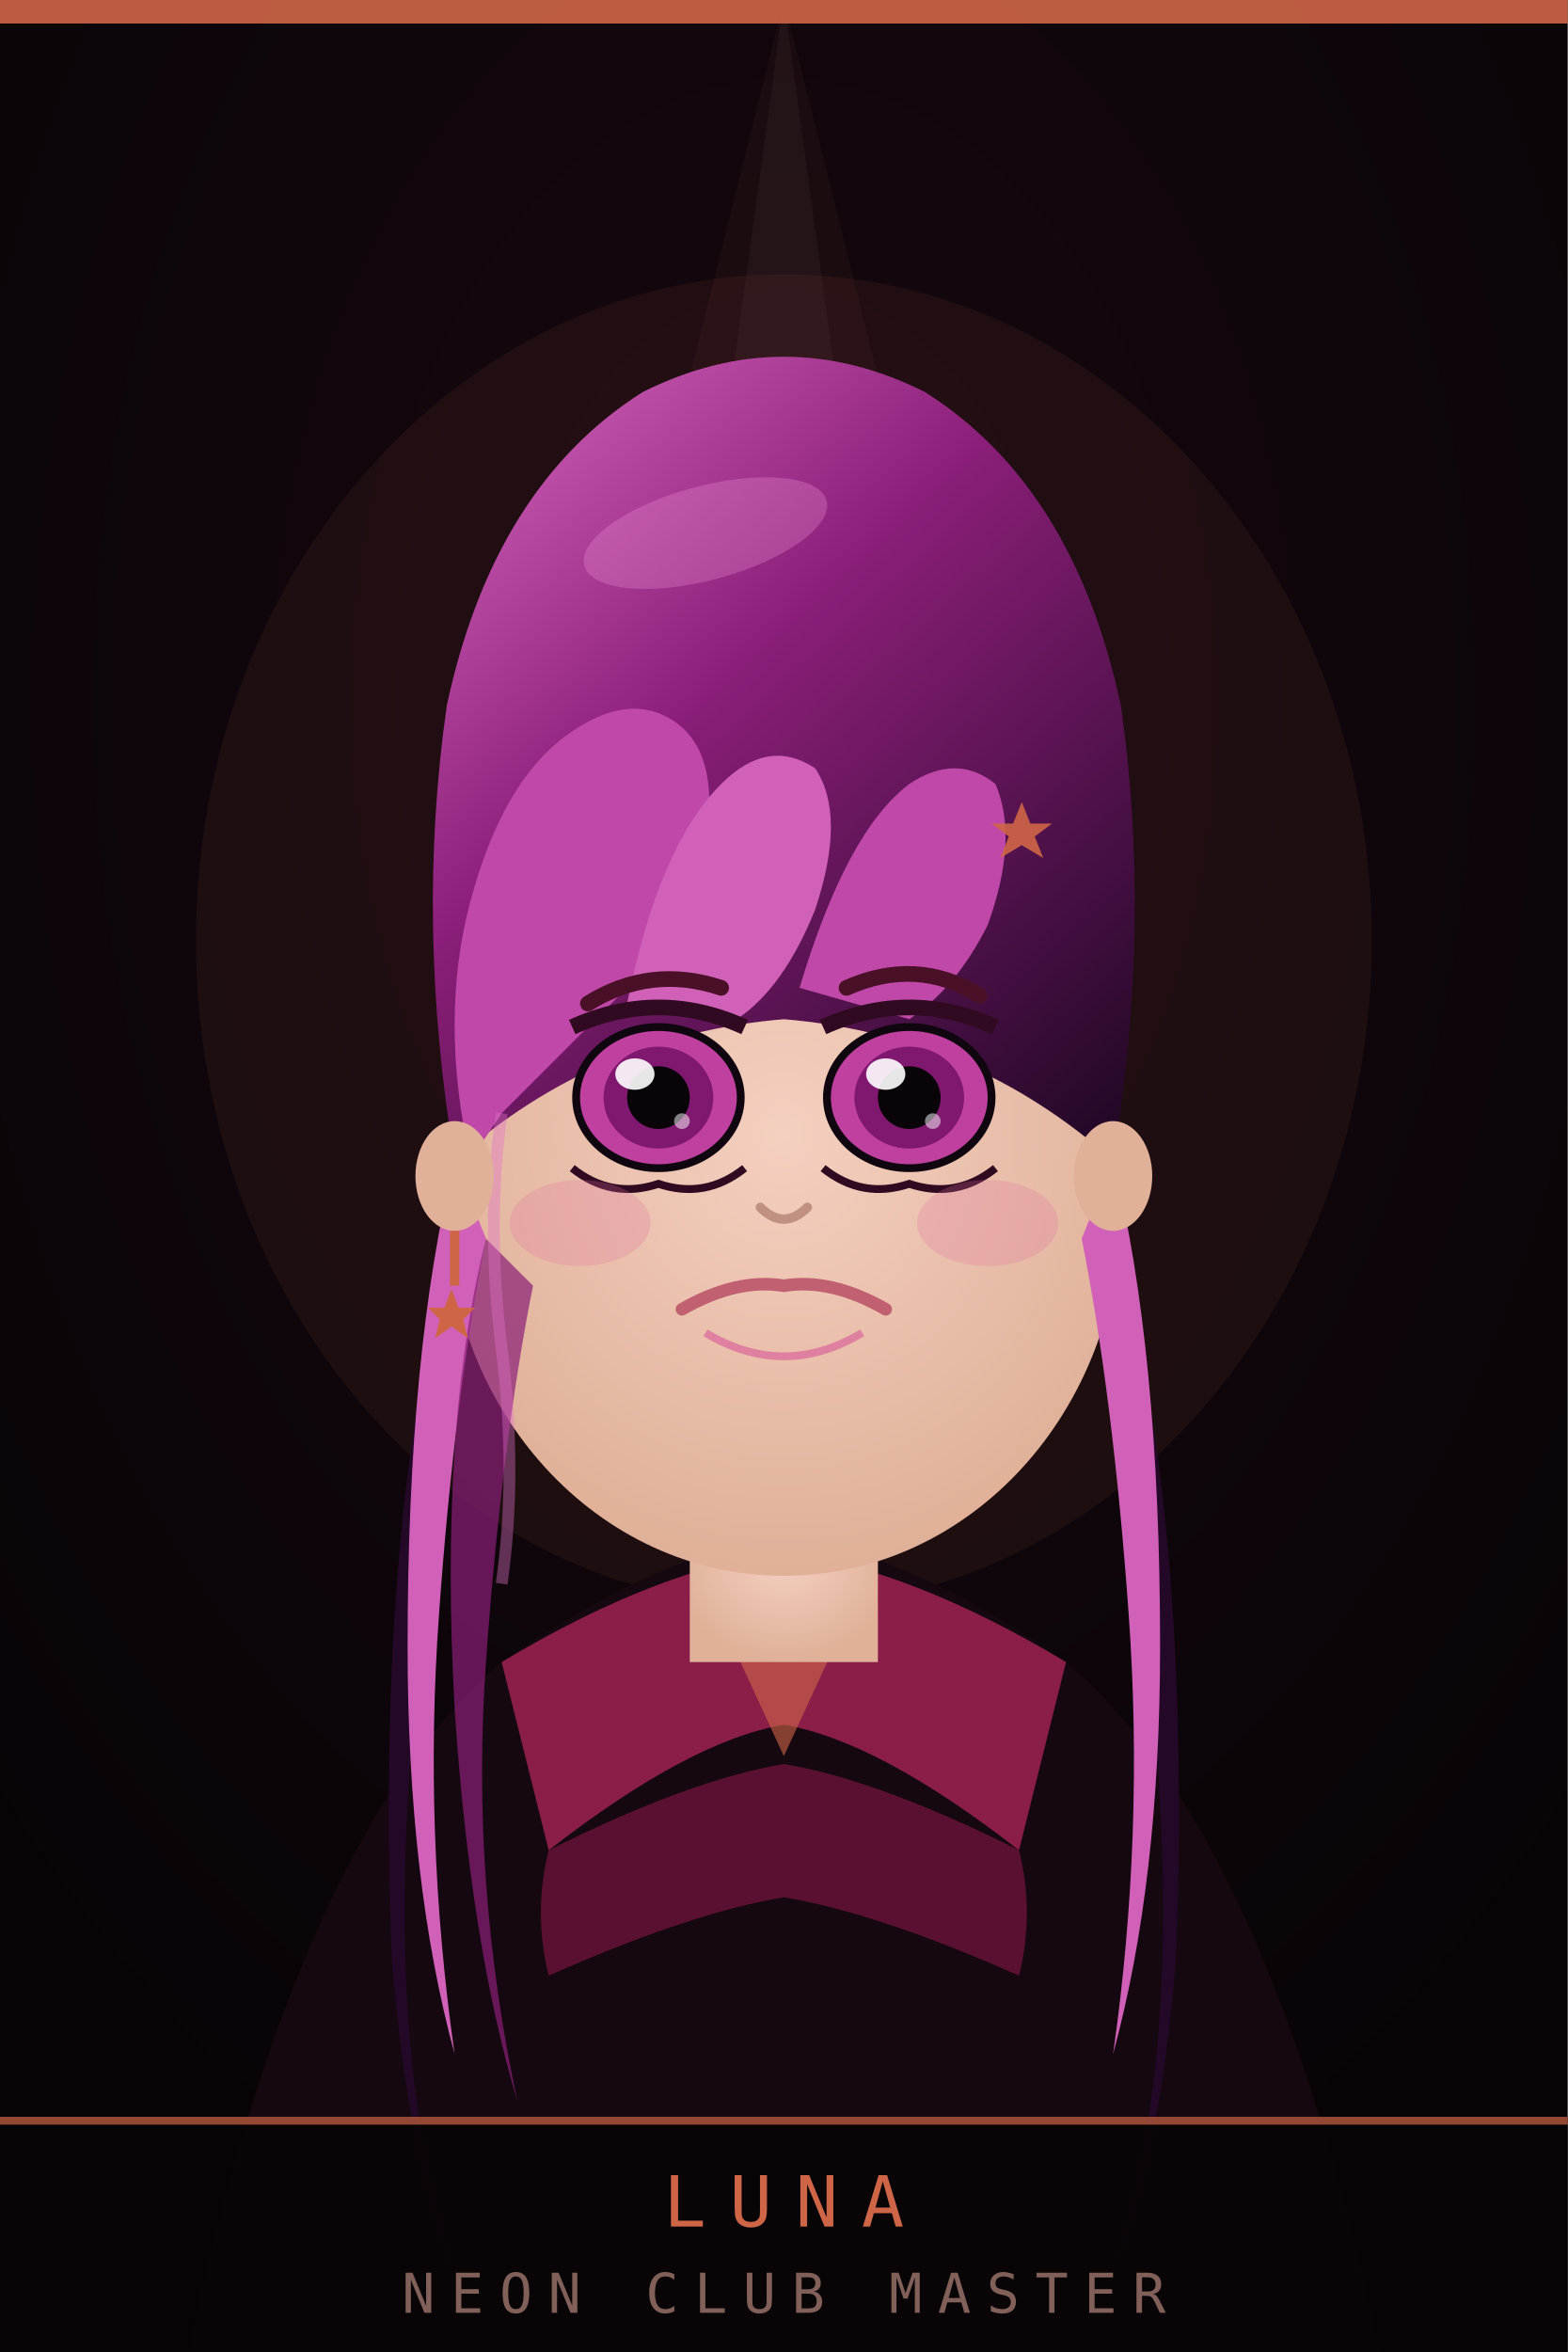
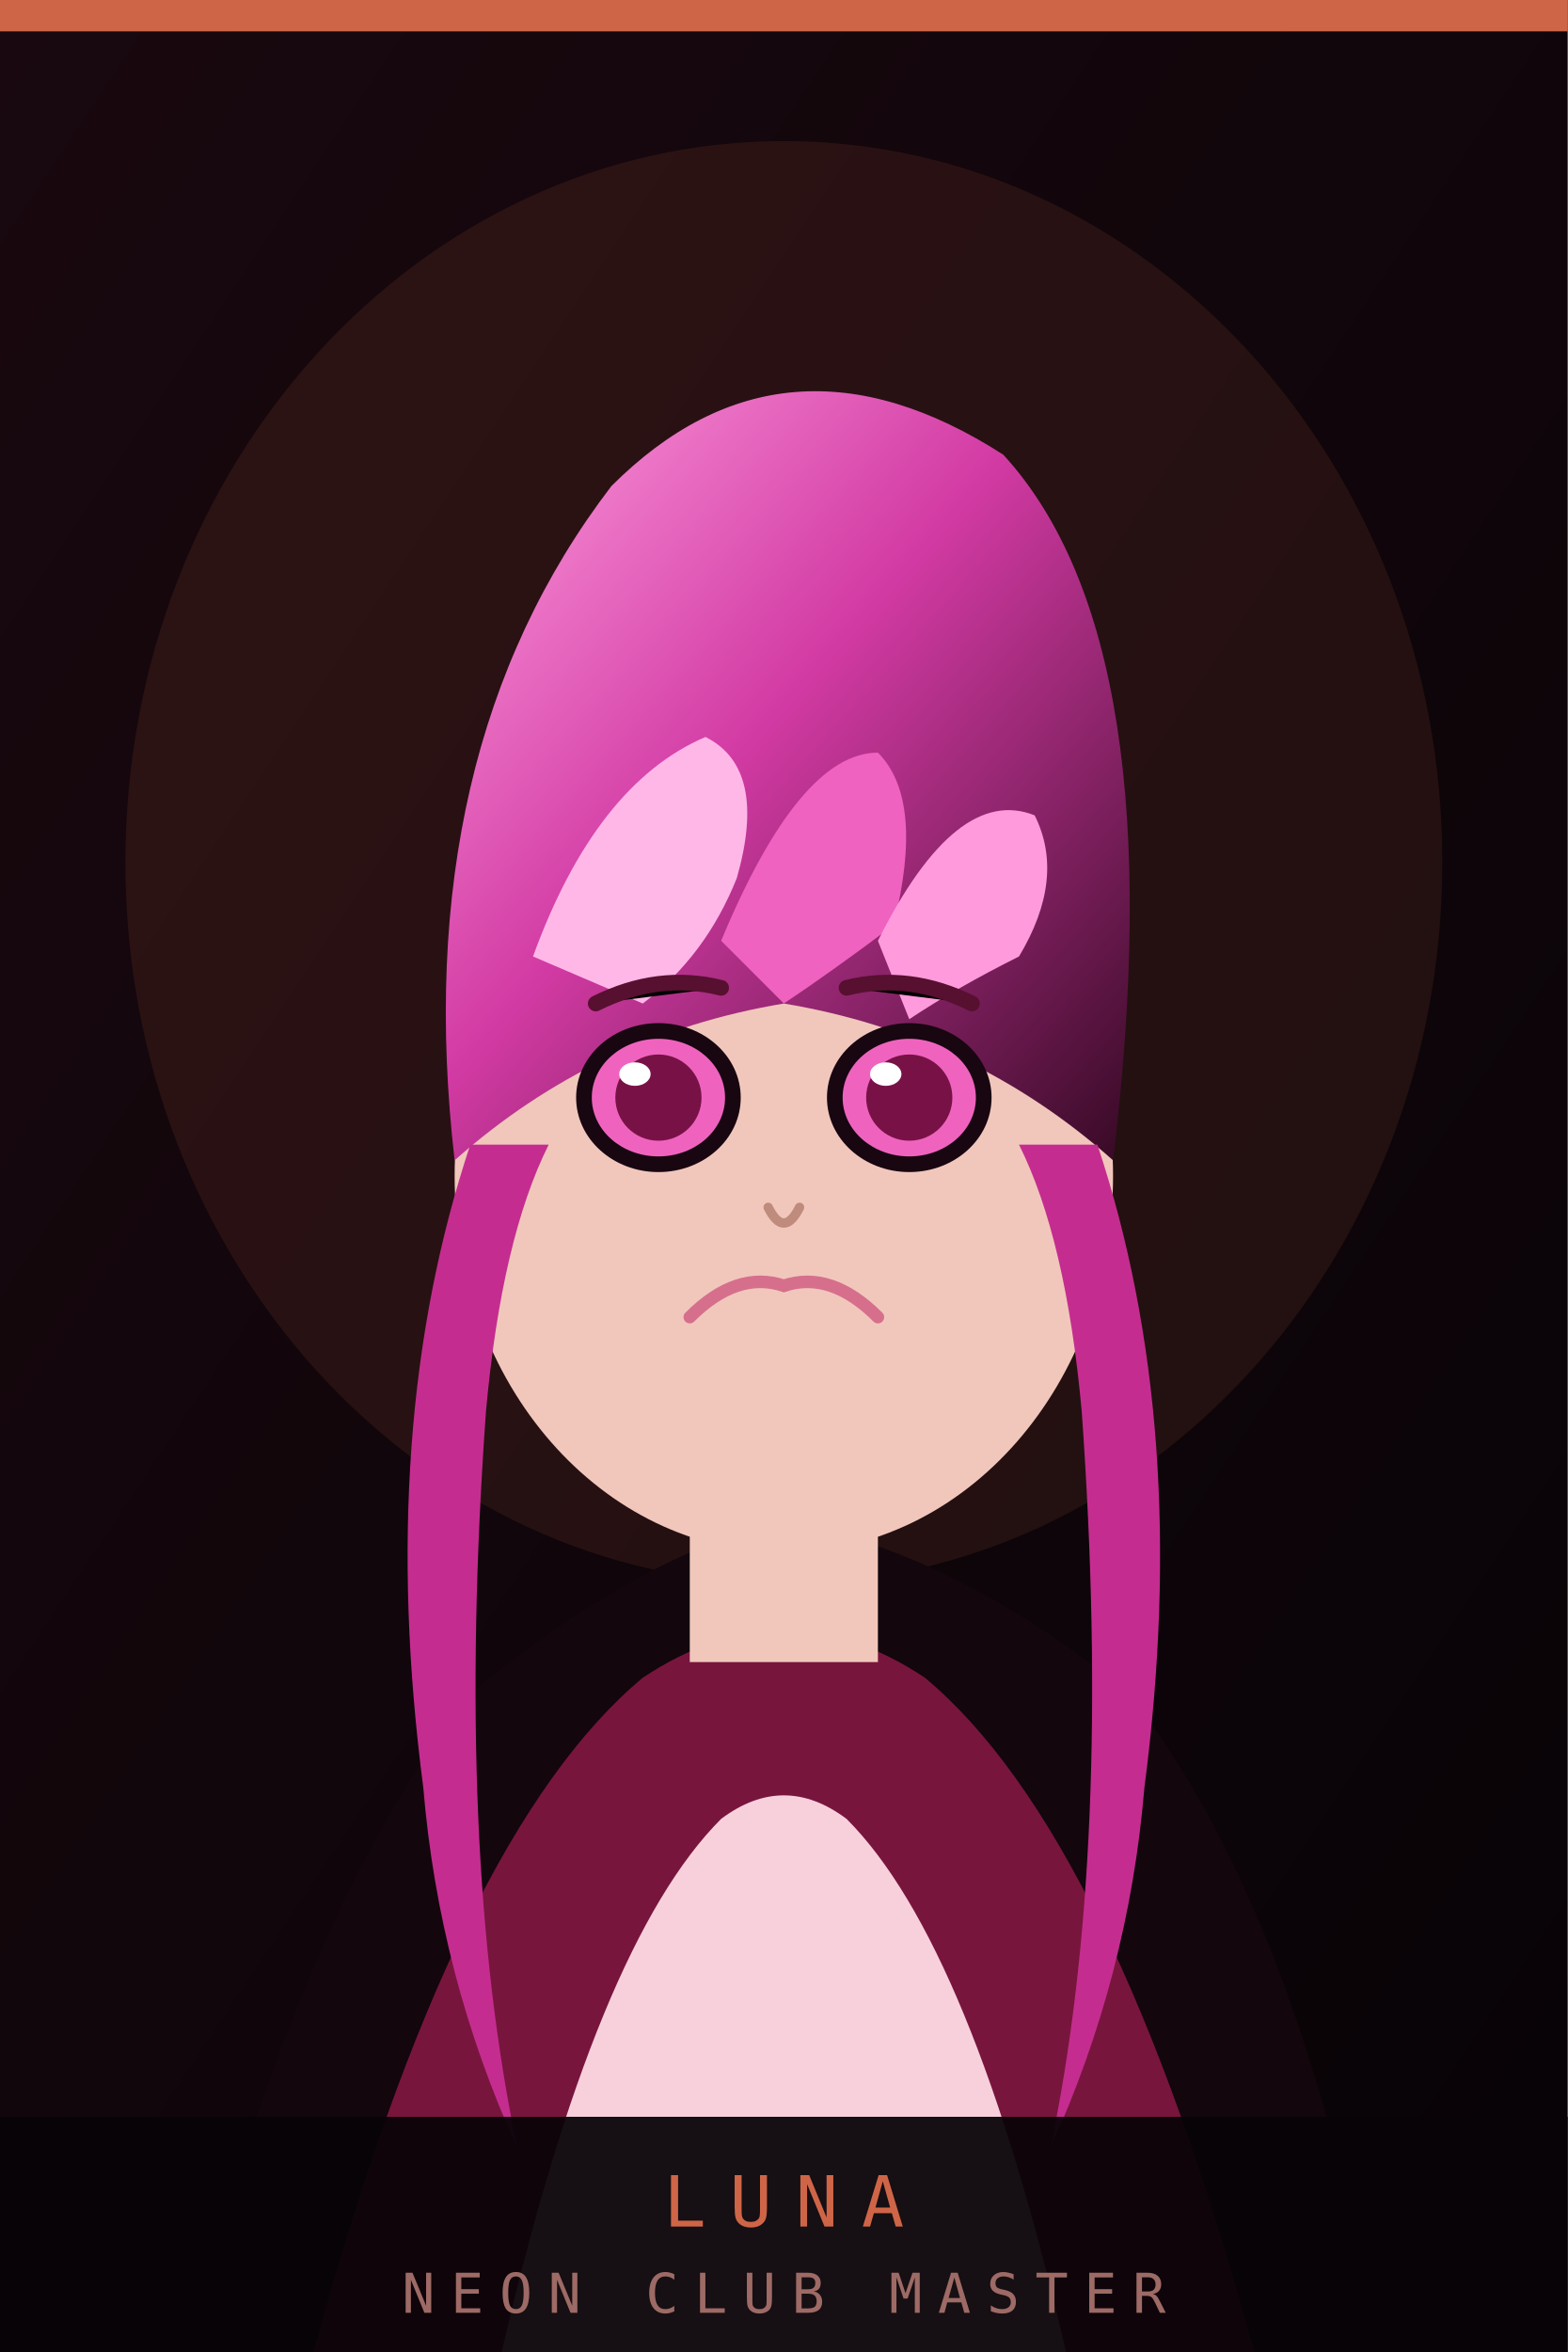
<svg xmlns="http://www.w3.org/2000/svg" viewBox="0 0 200 300" width="200" height="300">
  <defs>
-     <radialGradient id="bg_luna" cx="50%" cy="30%" r="70%">
-       <stop offset="0%" stop-color="#160810" />
-       <stop offset="100%" stop-color="#080406" />
-     </radialGradient>
-     <radialGradient id="skin_luna" cx="50%" cy="40%" r="60%">
-       <stop offset="0%" stop-color="#f4d0c0" />
-       <stop offset="100%" stop-color="#e0b098" />
-     </radialGradient>
-     <linearGradient id="hair_luna" x1="10%" y1="0%" x2="90%" y2="100%">
-       <stop offset="0%" stop-color="#d060b8" />
-       <stop offset="40%" stop-color="#8a1e78" />
-       <stop offset="100%" stop-color="#240828" />
+     <linearGradient id="lbg" x1="0" y1="0" x2="1" y2="1">
+       <stop offset="0%" stop-color="#19080f" />
+       <stop offset="100%" stop-color="#070306" />
+     </linearGradient>
+     <linearGradient id="lhair" x1="0" y1="0" x2="1" y2="1">
+       <stop offset="0%" stop-color="#ff9fe0" />
+       <stop offset="45%" stop-color="#d23aa3" />
+       <stop offset="100%" stop-color="#360924" />
    </linearGradient>
  </defs>
-   <rect width="200" height="300" fill="url(#bg_luna)" />
-   <ellipse cx="100" cy="120" rx="75" ry="85" fill="#cf6547" opacity="0.08" />
-   <path d="M 100 0 L 70 120 L 130 120 Z" fill="#ff8060" opacity="0.04" />
-   <path d="M 100 0 L 85 110 L 115 110 Z" fill="#ffd0c0" opacity="0.04" />
-   <rect x="0" y="0" width="200" height="3" fill="#cf6547" opacity="0.9" />
-   <path d="M 24 300 Q 38 234 64 212 Q 84 198 100 196 Q 116 198 136 212 Q 162 234 176 300 Z" fill="#160810" />
-   <path d="M 64 212 Q 84 200 100 198 Q 116 200 136 212 L 130 236 Q 112 222 100 220 Q 88 222 70 236 Z" fill="#8a1e48" />
-   <path d="M 88 198 L 100 224 L 112 198" fill="#cf6547" opacity="0.6" />
-   <path d="M 70 236 Q 88 227 100 225 Q 112 227 130 236 Q 132 244 130 252 Q 112 244 100 242 Q 88 244 70 252 Q 68 244 70 236 Z" fill="#5a1030" />
-   <path d="M 88 190 L 88 212 L 112 212 L 112 190 Z" fill="url(#skin_luna)" />
-   <ellipse cx="100" cy="154" rx="43" ry="47" fill="url(#skin_luna)" />
-   <path d="M 56 165 Q 48 200 50 250 Q 52 275 58 290 Q 50 265 52 230 Q 54 195 60 165 Z" fill="#240828" />
-   <path d="M 144 165 Q 152 200 150 250 Q 148 275 142 290 Q 150 265 148 230 Q 146 195 140 165 Z" fill="#240828" />
-   <path d="M 58 148 Q 53 118 57 90 Q 63 62 82 50 Q 100 41 118 50 Q 137 62 143 90 Q 147 118 142 148 Q 124 132 100 130 Q 76 132 58 148 Z" fill="url(#hair_luna)" />
-   <path d="M 58 148 Q 52 172 52 210 Q 52 240 58 262 Q 54 234 56 206 Q 58 178 62 158 Z" fill="#d060b8" />
-   <path d="M 62 158 Q 56 182 58 218 Q 60 248 66 268 Q 60 240 62 212 Q 64 184 68 164 Z" fill="#8a1e78" opacity="0.7" />
-   <path d="M 142 148 Q 148 172 148 210 Q 148 240 142 262 Q 146 234 144 206 Q 142 178 138 158 Z" fill="#d060b8" />
-   <path d="M 60 148 Q 56 130 60 115 Q 64 100 72 94 Q 80 88 86 92 Q 92 96 90 108 Q 86 118 80 126 Q 72 134 64 142 Z" fill="#c048a8" />
-   <path d="M 80 128 Q 84 108 92 100 Q 98 94 104 98 Q 108 104 104 116 Q 100 126 94 130 Z" fill="#d060b8" />
-   <path d="M 102 126 Q 108 106 116 100 Q 122 96 127 100 Q 130 107 126 118 Q 122 126 116 130 Z" fill="#c048a8" />
-   <path d="M 64 142 Q 62 156 64 172 Q 66 188 64 202" stroke="#e070c8" stroke-width="1.5" fill="none" opacity="0.4" />
-   <ellipse cx="90" cy="68" rx="16" ry="6" fill="#f090d8" opacity="0.3" transform="rotate(-15 90 68)" />
-   <polygon points="130,102 132,107 137,107 133,110 135,115 130,112 125,115 127,110 123,107 128,107" fill="#cf6547" opacity="0.9" transform="scale(0.55) translate(107,84)" />
-   <path d="M 75 128 Q 83 123 92 126" stroke="#4a1028" stroke-width="2" fill="none" stroke-linecap="round" />
-   <path d="M 108 126 Q 117 122 125 127" stroke="#4a1028" stroke-width="2" fill="none" stroke-linecap="round" />
-   <ellipse cx="84" cy="140" rx="11" ry="9.5" fill="#100610" />
-   <ellipse cx="84" cy="140" rx="10" ry="8.5" fill="#c040a0" />
-   <ellipse cx="84" cy="140" rx="7" ry="6.5" fill="#801870" />
-   <ellipse cx="84" cy="140" rx="4" ry="4" fill="#080408" />
-   <ellipse cx="81" cy="137" rx="2.5" ry="2" fill="white" opacity="0.9" />
-   <ellipse cx="87" cy="143" rx="1" ry="1" fill="white" opacity="0.5" />
-   <path d="M 73 131 Q 84 126 95 131" stroke="#300a20" stroke-width="2" fill="none" />
-   <path d="M 73 149 Q 78 153 84 151 Q 90 153 95 149" stroke="#300a20" stroke-width="1" fill="none" />
-   <ellipse cx="116" cy="140" rx="11" ry="9.5" fill="#100610" />
-   <ellipse cx="116" cy="140" rx="10" ry="8.5" fill="#c040a0" />
-   <ellipse cx="116" cy="140" rx="7" ry="6.5" fill="#801870" />
-   <ellipse cx="116" cy="140" rx="4" ry="4" fill="#080408" />
-   <ellipse cx="113" cy="137" rx="2.5" ry="2" fill="white" opacity="0.9" />
-   <ellipse cx="119" cy="143" rx="1" ry="1" fill="white" opacity="0.5" />
-   <path d="M 105 131 Q 116 126 127 131" stroke="#300a20" stroke-width="2" fill="none" />
-   <path d="M 105 149 Q 110 153 116 151 Q 122 153 127 149" stroke="#300a20" stroke-width="1" fill="none" />
-   <path d="M 97 154 Q 100 157 103 154" stroke="#c09080" stroke-width="1.2" fill="none" stroke-linecap="round" />
-   <path d="M 87 167 Q 94 163 100 164 Q 106 163 113 167" stroke="#c06070" stroke-width="1.6" fill="none" stroke-linecap="round" />
-   <path d="M 90 170 Q 100 176 110 170" stroke="#e080a0" stroke-width="1" fill="none" />
-   <ellipse cx="74" cy="156" rx="9" ry="5.5" fill="#e070a0" opacity="0.25" />
-   <ellipse cx="126" cy="156" rx="9" ry="5.5" fill="#e070a0" opacity="0.25" />
-   <ellipse cx="58" cy="150" rx="5" ry="7" fill="#e0b098" />
-   <ellipse cx="142" cy="150" rx="5" ry="7" fill="#e0b098" />
-   <line x1="58" y1="157" x2="58" y2="164" stroke="#cf6547" stroke-width="1.2" />
-   <polygon points="58,164 59.5,168 63,168 60.5,170.5 61.5,174.5 58,172 54.5,174.5 55.5,170.5 53,168 56.5,168" fill="#cf6547" transform="scale(0.6) translate(38,110)" />
-   <rect x="0" y="270" width="200" height="30" fill="#080406" opacity="0.9" />
-   <rect x="0" y="270" width="200" height="1" fill="#cf6547" opacity="0.7" />
+   <rect width="200" height="300" fill="url(#lbg)" />
+   <ellipse cx="100" cy="110" rx="84" ry="92" fill="#cf6547" opacity="0.12" />
+   <rect width="200" height="4" fill="#cf6547" />
+   <path d="M24 300 Q38 244 60 216 Q82 198 100 194 Q122 198 144 216 Q166 244 176 300 Z" fill="#13060d" />
+   <path d="M40 300 Q58 234 82 214 Q100 202 118 214 Q142 234 160 300 Z" fill="#78153d" />
+   <path d="M64 300 Q76 248 92 232 Q100 226 108 232 Q124 248 136 300 Z" fill="#f7d0dc" />
+   <path d="M88 188 L88 212 L112 212 L112 188 Z" fill="#f1c7bc" />
+   <ellipse cx="100" cy="150" rx="42" ry="48" fill="#f1c7bc" />
+   <path d="M58 148 Q52 96 78 62 Q100 40 128 58 Q150 82 142 148 Q124 132 100 128 Q76 132 58 148 Z" fill="url(#lhair)" />
+   <path d="M60 146 Q48 182 54 228 Q56 252 66 274 Q58 236 62 180 Q64 158 70 146 Z" fill="#c42d8f" />
+   <path d="M140 146 Q152 182 146 228 Q144 252 134 274 Q142 236 138 180 Q136 158 130 146 Z" fill="#c42d8f" />
+   <path d="M68 122 Q76 100 90 94 Q98 98 94 112 Q90 122 82 128 Z" fill="#ffb7e8" />
+   <path d="M92 120 Q102 96 112 96 Q118 102 114 118 Q106 124 100 128 Z" fill="#ef62bf" />
+   <path d="M112 120 Q122 100 132 104 Q136 112 130 122 Q122 126 116 130 Z" fill="#ff9bdc" />
+   <path d="M76 128 Q84 124 92 126" stroke="#57102f" stroke-width="2" stroke-linecap="round" />
+   <path d="M108 126 Q116 124 124 128" stroke="#57102f" stroke-width="2" stroke-linecap="round" />
+   <ellipse cx="84" cy="140" rx="10.5" ry="9.5" fill="#180611" />
+   <ellipse cx="84" cy="140" rx="8.5" ry="7.5" fill="#ef63be" />
+   <ellipse cx="84" cy="140" rx="5.5" ry="5.5" fill="#781246" />
+   <ellipse cx="81" cy="137" rx="2" ry="1.5" fill="#fff" />
+   <ellipse cx="116" cy="140" rx="10.5" ry="9.5" fill="#180611" />
+   <ellipse cx="116" cy="140" rx="8.5" ry="7.5" fill="#ef63be" />
+   <ellipse cx="116" cy="140" rx="5.5" ry="5.5" fill="#781246" />
+   <ellipse cx="113" cy="137" rx="2" ry="1.5" fill="#fff" />
+   <path d="M98 154 Q100 158 102 154" stroke="#bf8b7c" stroke-width="1.2" fill="none" stroke-linecap="round" />
+   <path d="M88 168 Q94 162 100 164 Q106 162 112 168" stroke="#d66f8c" stroke-width="1.6" fill="none" stroke-linecap="round" />
+   <rect y="270" width="200" height="30" fill="#070306" opacity="0.94" />
  <text x="100" y="284" text-anchor="middle" font-family="monospace" font-size="9" fill="#cf6547" letter-spacing="3">LUNA</text>
-   <text x="100" y="295" text-anchor="middle" font-family="monospace" font-size="7" fill="#806058" letter-spacing="2">NEON CLUB MASTER</text>
+   <text x="100" y="295" text-anchor="middle" font-family="monospace" font-size="7" fill="#9d6a65" letter-spacing="2">NEON CLUB MASTER</text>
</svg>
